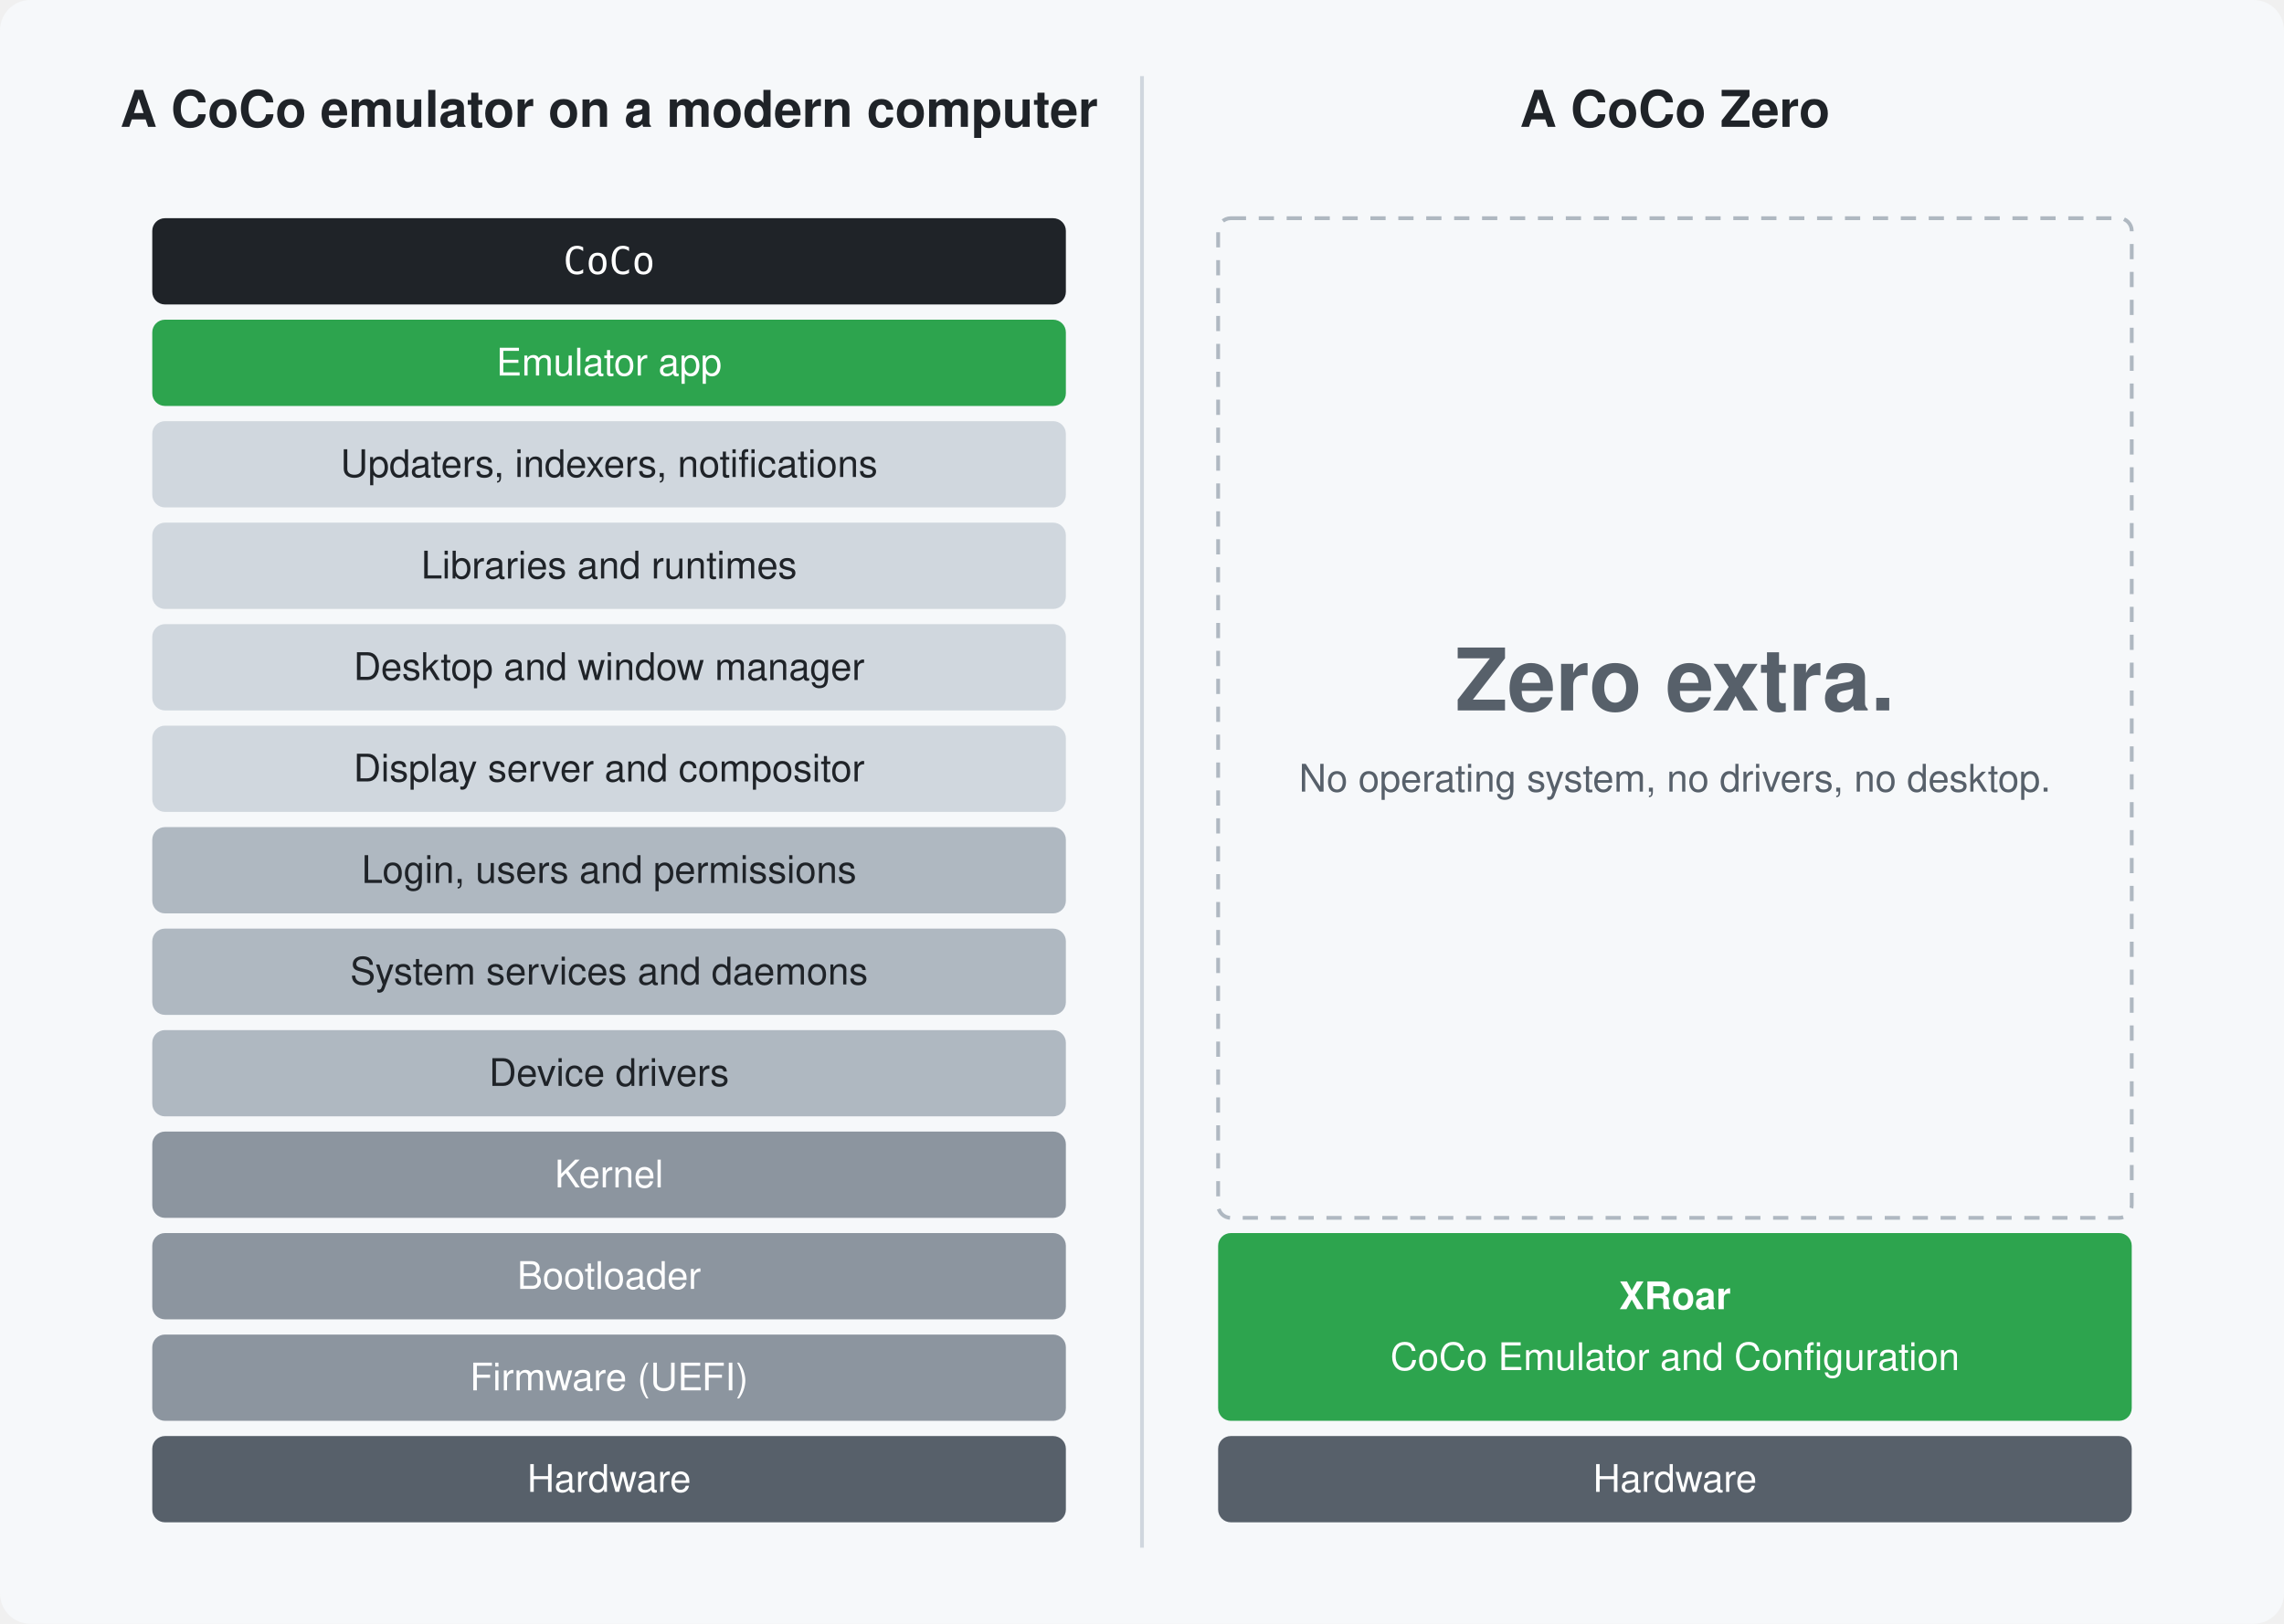
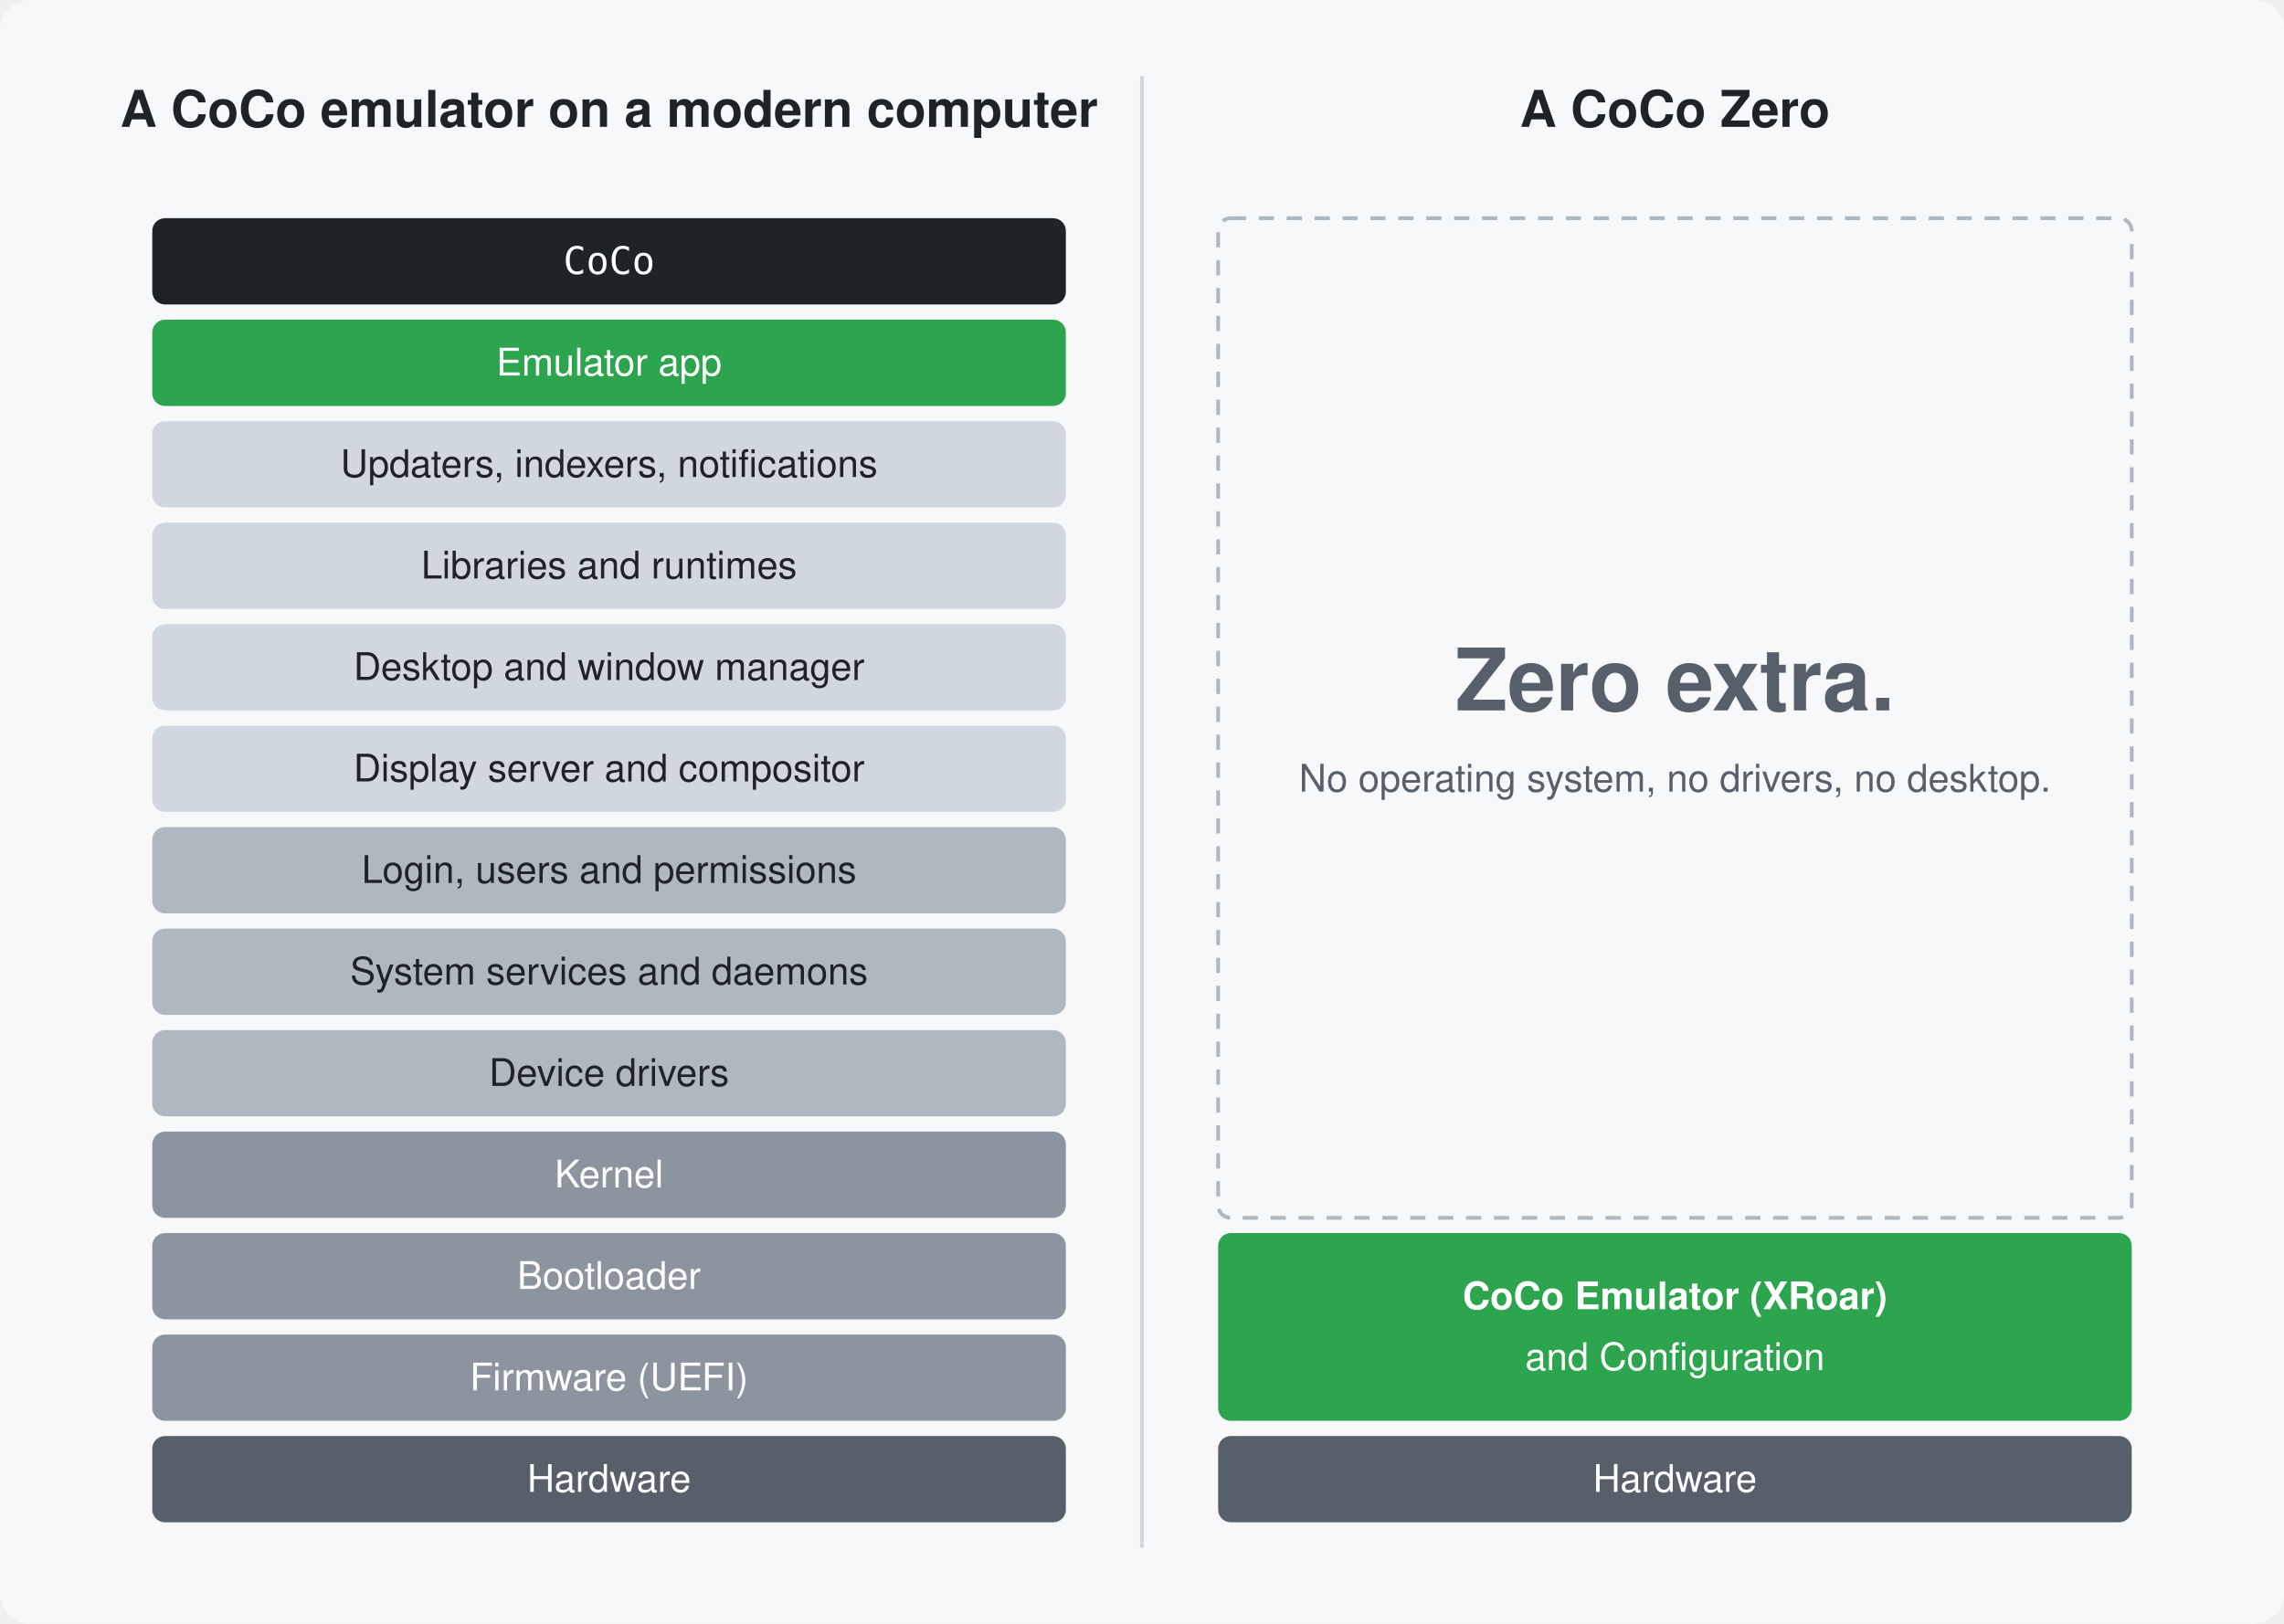
<svg xmlns="http://www.w3.org/2000/svg" viewBox="0 0 900 640" width="900" height="640" font-family="-apple-system, BlinkMacSystemFont, 'Segoe UI', Helvetica, Arial, sans-serif">
  <rect width="900" height="640" rx="12" fill="#f6f8fa" />
  <g font-size="20" font-weight="600" fill="#1f2328" text-anchor="middle">
    <text x="240" y="50">A CoCo emulator on a modern computer</text>
    <text x="660" y="50">A CoCo Zero</text>
  </g>
  <path d="M450 30V610" stroke="#d0d7de" stroke-width="1.5" />
  <g font-size="15" text-anchor="middle">
    <rect x="60" y="566" width="360" height="34" rx="5" fill="#57606a" />
    <text x="240" y="588" fill="#ffffff">Hardware</text>
    <rect x="60" y="526" width="360" height="34" rx="5" fill="#8c959f" />
    <text x="240" y="548" fill="#ffffff">Firmware (UEFI)</text>
    <rect x="60" y="486" width="360" height="34" rx="5" fill="#8c959f" />
    <text x="240" y="508" fill="#ffffff">Bootloader</text>
    <rect x="60" y="446" width="360" height="34" rx="5" fill="#8c959f" />
    <text x="240" y="468" fill="#ffffff">Kernel</text>
    <rect x="60" y="406" width="360" height="34" rx="5" fill="#afb8c1" />
    <text x="240" y="428" fill="#1f2328">Device drivers</text>
    <rect x="60" y="366" width="360" height="34" rx="5" fill="#afb8c1" />
    <text x="240" y="388" fill="#1f2328">System services and daemons</text>
    <rect x="60" y="326" width="360" height="34" rx="5" fill="#afb8c1" />
    <text x="240" y="348" fill="#1f2328">Login, users and permissions</text>
    <rect x="60" y="286" width="360" height="34" rx="5" fill="#d0d7de" />
    <text x="240" y="308" fill="#1f2328">Display server and compositor</text>
    <rect x="60" y="246" width="360" height="34" rx="5" fill="#d0d7de" />
    <text x="240" y="268" fill="#1f2328">Desktop and window manager</text>
    <rect x="60" y="206" width="360" height="34" rx="5" fill="#d0d7de" />
    <text x="240" y="228" fill="#1f2328">Libraries and runtimes</text>
    <rect x="60" y="166" width="360" height="34" rx="5" fill="#d0d7de" />
    <text x="240" y="188" fill="#1f2328">Updaters, indexers, notifications</text>
    <rect x="60" y="126" width="360" height="34" rx="5" fill="#2da44e" />
    <text x="240" y="148" fill="#ffffff">Emulator app</text>
    <rect x="60" y="86" width="360" height="34" rx="5" fill="#1f2328" />
    <text x="240" y="108" fill="#ffffff" font-family="SFMono-Regular, Menlo, Consolas, monospace">CoCo</text>
  </g>
  <rect x="480" y="86" width="360" height="394" rx="5" fill="none" stroke="#afb8c1" stroke-width="1.5" stroke-dasharray="6 5" />
  <text x="660" y="280" font-size="34" font-weight="700" fill="#57606a" text-anchor="middle">Zero extra.</text>
  <text x="660" y="312" font-size="15" fill="#57606a" text-anchor="middle">No operating system, no drivers, no desktop.</text>
  <g font-size="15" text-anchor="middle">
    <rect x="480" y="486" width="360" height="74" rx="5" fill="#2da44e" />
-     <text x="660" y="516" fill="#ffffff" font-weight="600">XRoar</text>
-     <text x="660" y="540" fill="#ffffff">CoCo Emulator and Configuration</text>
+     <text x="660" y="516" fill="#ffffff" font-weight="600">CoCo Emulator (XRoar)</text>
+     <text x="660" y="540" fill="#ffffff">and Configuration</text>
    <rect x="480" y="566" width="360" height="34" rx="5" fill="#57606a" />
    <text x="660" y="588" fill="#ffffff">Hardware</text>
  </g>
</svg>
